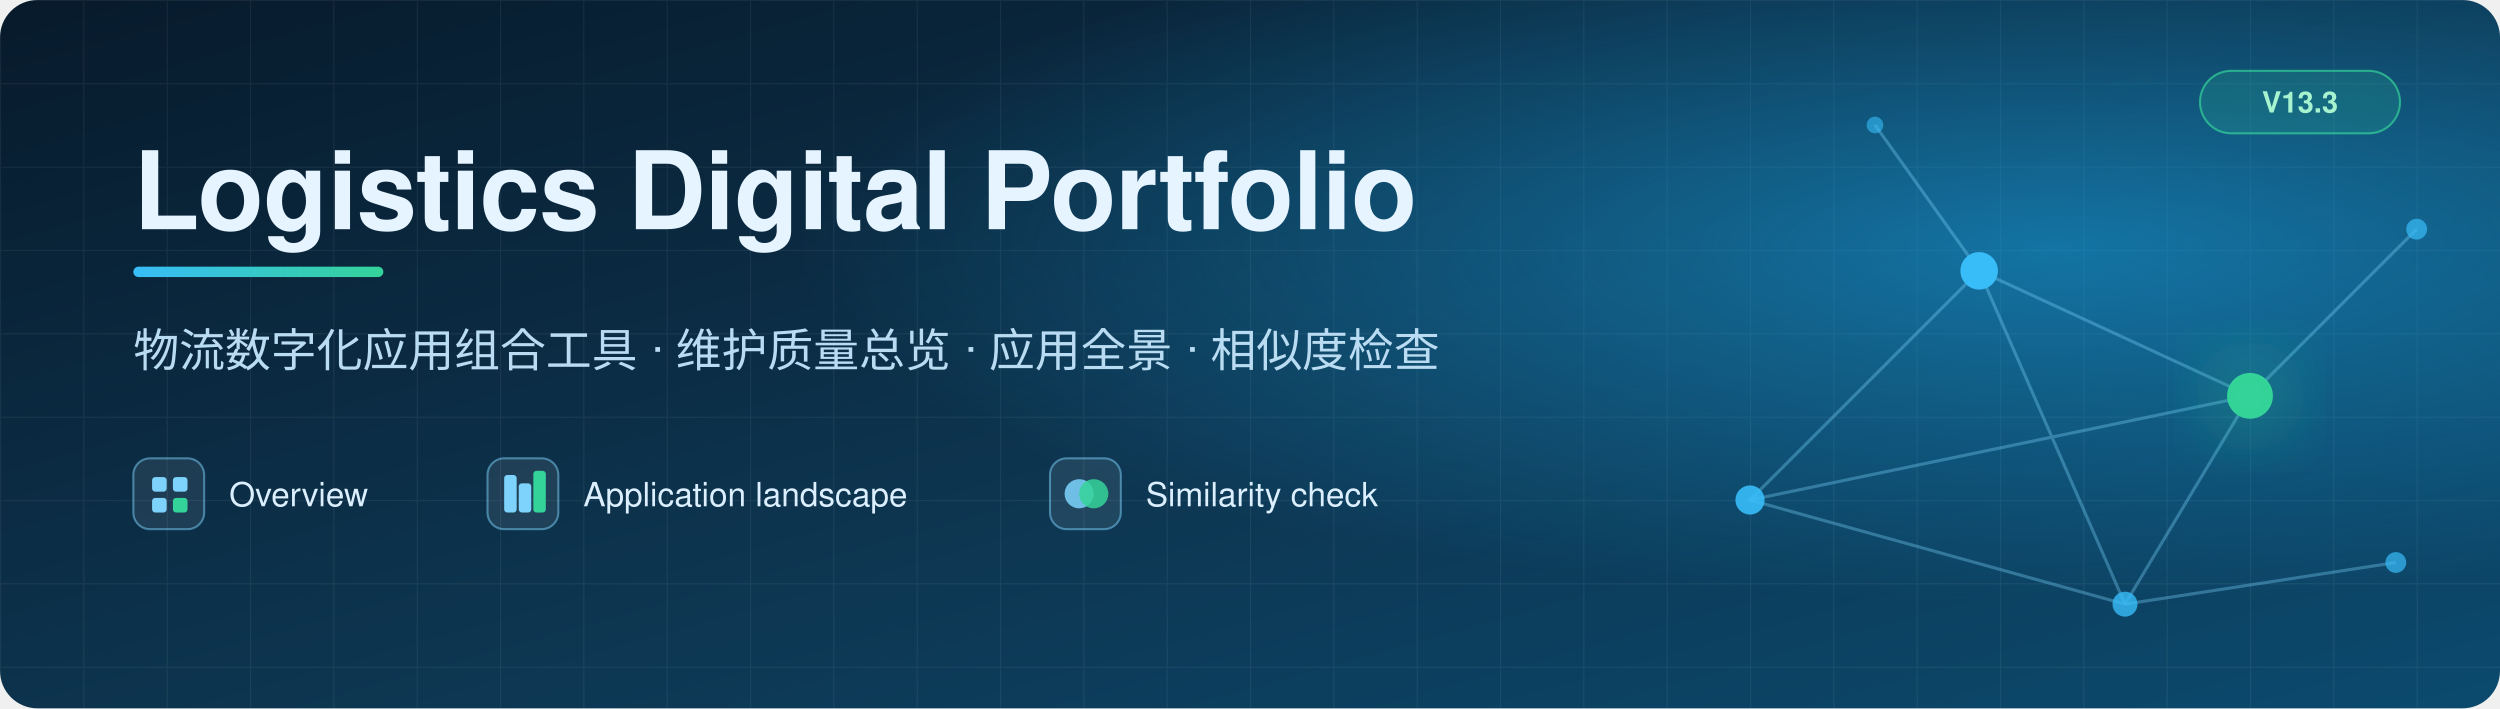
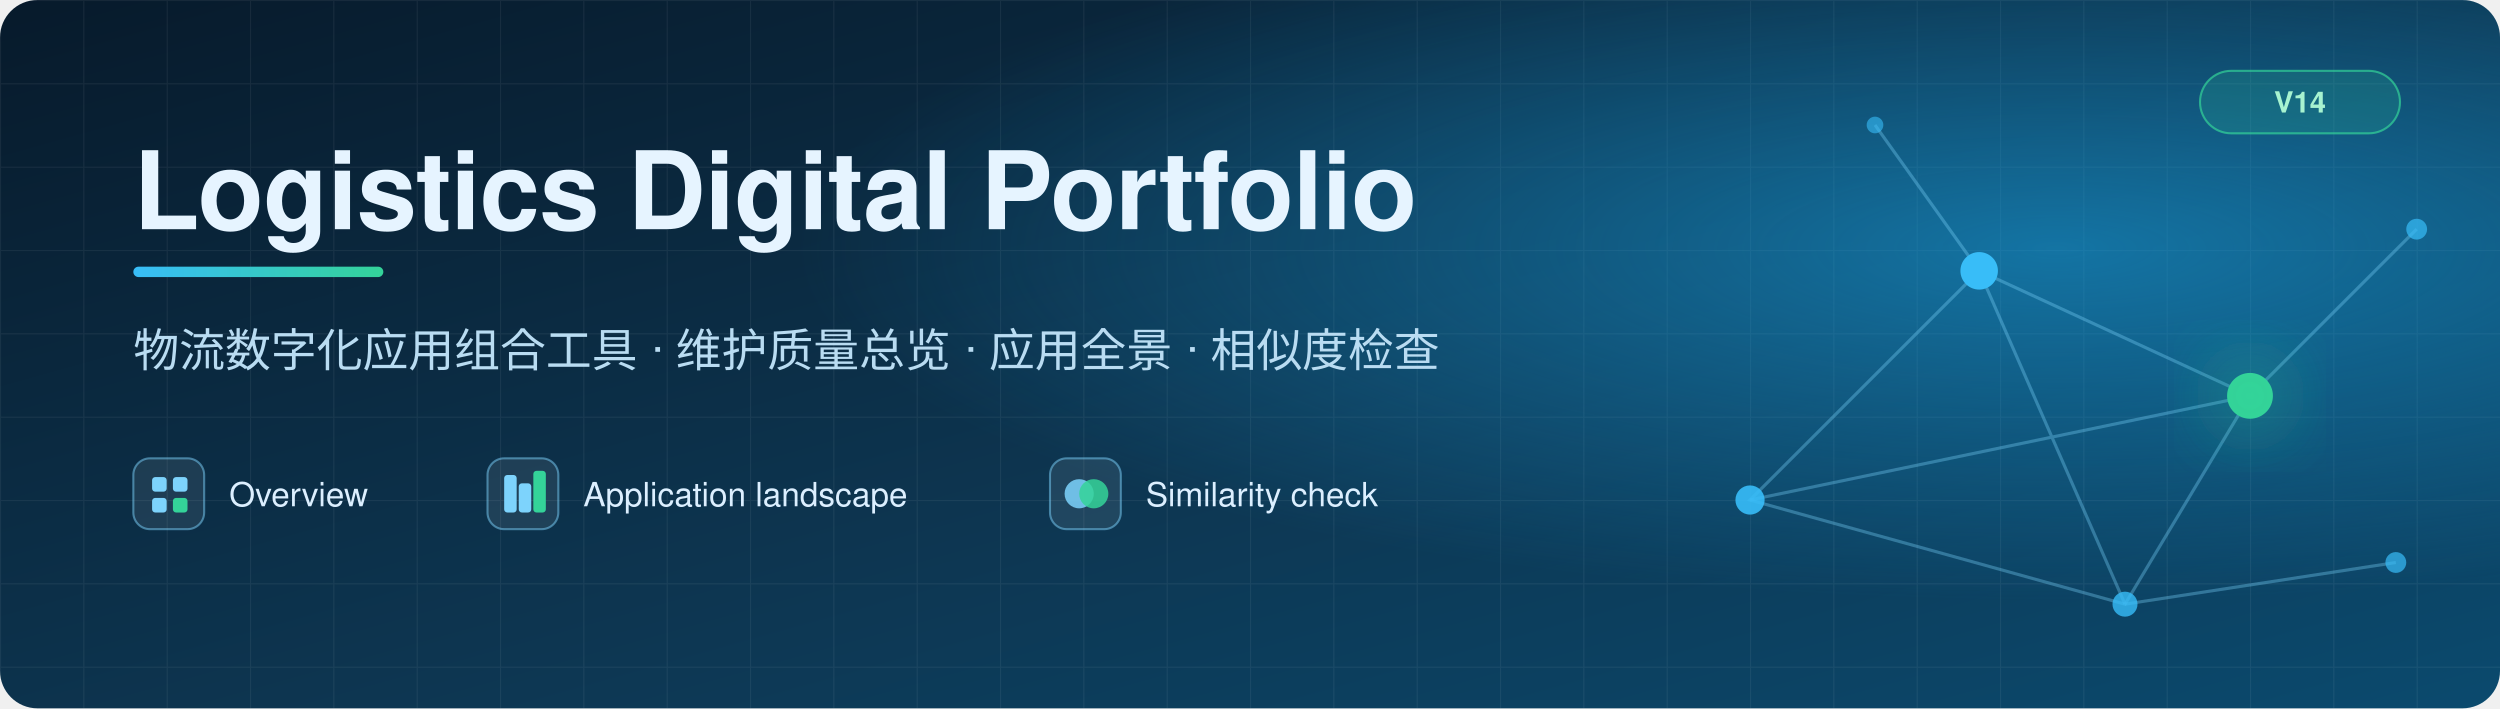
<svg xmlns="http://www.w3.org/2000/svg" width="1200" height="340" viewBox="0 0 1200 340" role="img" aria-label="Logistics Digital Portfolio">
  <defs>
    <linearGradient id="bg" x1="0" y1="0" x2="1" y2="1">
      <stop offset="0" stop-color="#071a2b" />
      <stop offset="0.55" stop-color="#0d3550" />
      <stop offset="1" stop-color="#0b4a6e" />
    </linearGradient>
    <radialGradient id="glow" cx="0.82" cy="0.35" r="0.5">
      <stop offset="0" stop-color="#19a6e6" stop-opacity="0.55" />
      <stop offset="1" stop-color="#19a6e6" stop-opacity="0" />
    </radialGradient>
    <linearGradient id="accent" x1="0" y1="0" x2="1" y2="0">
      <stop offset="0" stop-color="#38bdf8" />
      <stop offset="1" stop-color="#34d399" />
    </linearGradient>
    <pattern id="grid" width="40" height="40" patternUnits="userSpaceOnUse">
      <path d="M40 0H0V40" fill="none" stroke="#ffffff" stroke-opacity="0.06" />
    </pattern>
    <filter id="soft" x="-20%" y="-20%" width="140%" height="140%">
      <feGaussianBlur stdDeviation="14" />
    </filter>
  </defs>
  <rect width="1200" height="340" rx="18" fill="url(#bg)" />
  <rect width="1200" height="340" rx="18" fill="url(#grid)" />
  <rect width="1200" height="340" rx="18" fill="url(#glow)" />
  <g transform="translate(780 40)" stroke="#7dd3fc" stroke-opacity="0.35" fill="none" stroke-width="1.5">
    <path d="M60 200 L170 90 L300 150 L240 250 Z" />
    <path d="M170 90 L240 250 M60 200 L300 150 M300 150 L380 70 M240 250 L370 230 M170 90 L120 20" />
  </g>
  <g transform="translate(780 40)" fill="#38bdf8">
    <circle cx="60" cy="200" r="7" fill-opacity="0.9" />
    <circle cx="170" cy="90" r="9" />
    <circle cx="300" cy="150" r="11" fill="#34d399" />
    <circle cx="240" cy="250" r="6" fill-opacity="0.8" />
    <circle cx="380" cy="70" r="5" fill-opacity="0.7" />
    <circle cx="370" cy="230" r="5" fill-opacity="0.7" />
    <circle cx="120" cy="20" r="4" fill-opacity="0.6" />
    <circle cx="300" cy="150" r="26" fill="#34d399" fill-opacity="0.18" filter="url(#soft)" />
  </g>
  <g font-family="'Segoe UI', 'Helvetica Neue', Helvetica, Arial, 'PingFang SC', 'Microsoft YaHei', sans-serif">
    <text x="64" y="110" fill="#e6f4ff" font-size="52" font-weight="700" letter-spacing="-0.5">Logistics Digital Portfolio</text>
    <rect x="64" y="128" width="120" height="5" rx="2.5" fill="url(#accent)" />
    <text x="64" y="176" fill="#b9dcf2" font-size="22" font-weight="400">物流数字化应用组合工具 · 维护质量总览 · 应用全景 · 相似度检查</text>
    <g transform="translate(64 220)" fill="#dcefff" font-size="16">
      <g>
        <rect x="0" y="0" width="34" height="34" rx="8" fill="#ffffff" fill-opacity="0.08" stroke="#7dd3fc" stroke-opacity="0.5" />
        <rect x="9" y="9" width="7" height="7" rx="1.5" fill="#7dd3fc" />
        <rect x="19" y="9" width="7" height="7" rx="1.5" fill="#7dd3fc" />
        <rect x="9" y="19" width="7" height="7" rx="1.5" fill="#7dd3fc" />
        <rect x="19" y="19" width="7" height="7" rx="1.5" fill="#34d399" />
        <text x="46" y="23">Overview</text>
      </g>
      <g transform="translate(170 0)">
        <rect x="0" y="0" width="34" height="34" rx="8" fill="#ffffff" fill-opacity="0.08" stroke="#7dd3fc" stroke-opacity="0.5" />
        <rect x="8" y="8" width="6" height="18" rx="1.5" fill="#7dd3fc" />
        <rect x="15" y="12" width="6" height="14" rx="1.5" fill="#7dd3fc" />
        <rect x="22" y="6" width="6" height="20" rx="1.5" fill="#34d399" />
        <text x="46" y="23">Application landscape</text>
      </g>
      <g transform="translate(440 0)">
        <rect x="0" y="0" width="34" height="34" rx="8" fill="#ffffff" fill-opacity="0.08" stroke="#7dd3fc" stroke-opacity="0.5" />
        <circle cx="14" cy="17" r="7" fill="#7dd3fc" fill-opacity="0.85" />
        <circle cx="21" cy="17" r="7" fill="#34d399" fill-opacity="0.85" />
        <text x="46" y="23">Similarity check</text>
      </g>
    </g>
  </g>
  <g transform="translate(1056 34)" font-family="'Segoe UI', Helvetica, Arial, sans-serif">
    <rect x="0" y="0" width="96" height="30" rx="15" fill="#34d399" fill-opacity="0.16" stroke="#34d399" stroke-opacity="0.7" />
-     <text x="48" y="20" text-anchor="middle" fill="#a7f3d0" font-size="14" font-weight="600">V13.3</text>
+     <text x="48" y="20" text-anchor="middle" fill="#a7f3d0" font-size="14" font-weight="600">V14</text>
  </g>
</svg>
